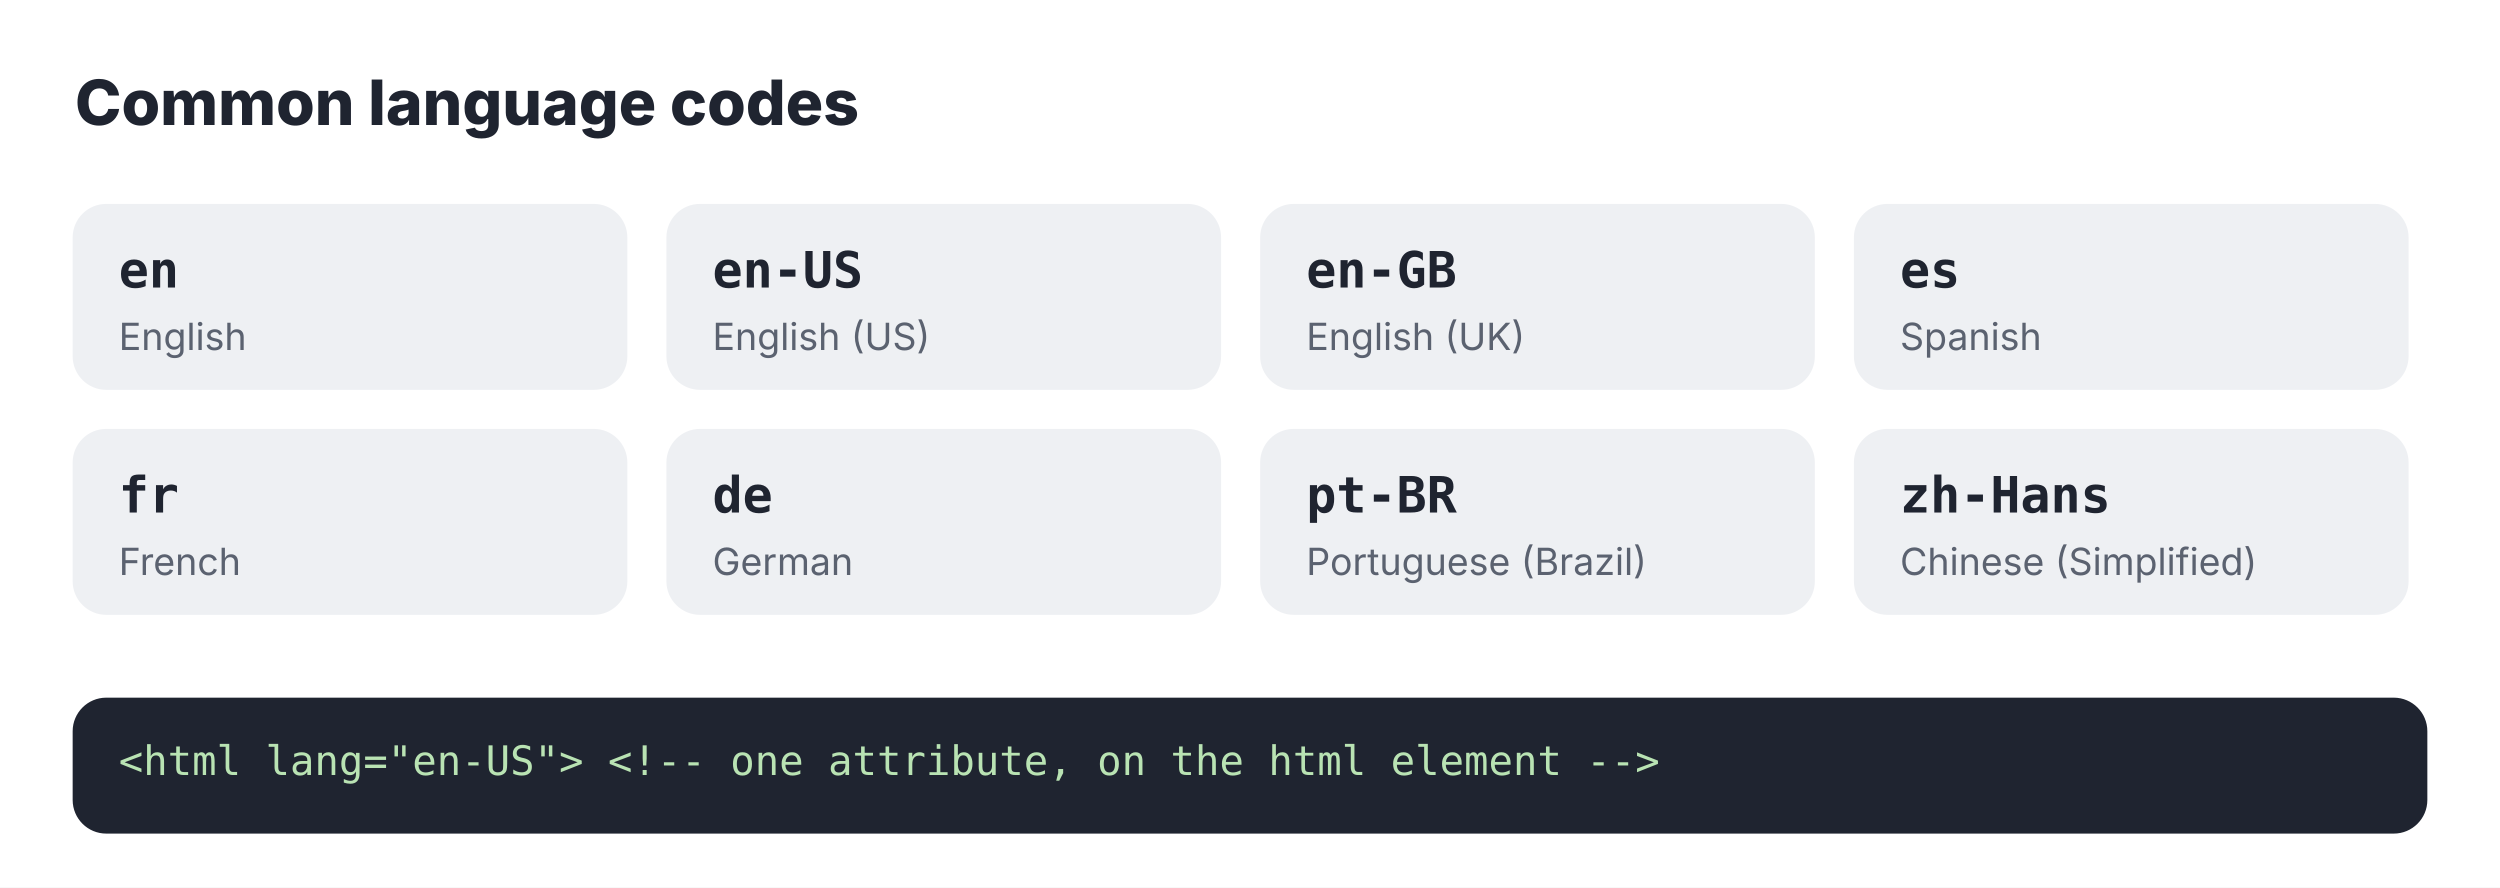
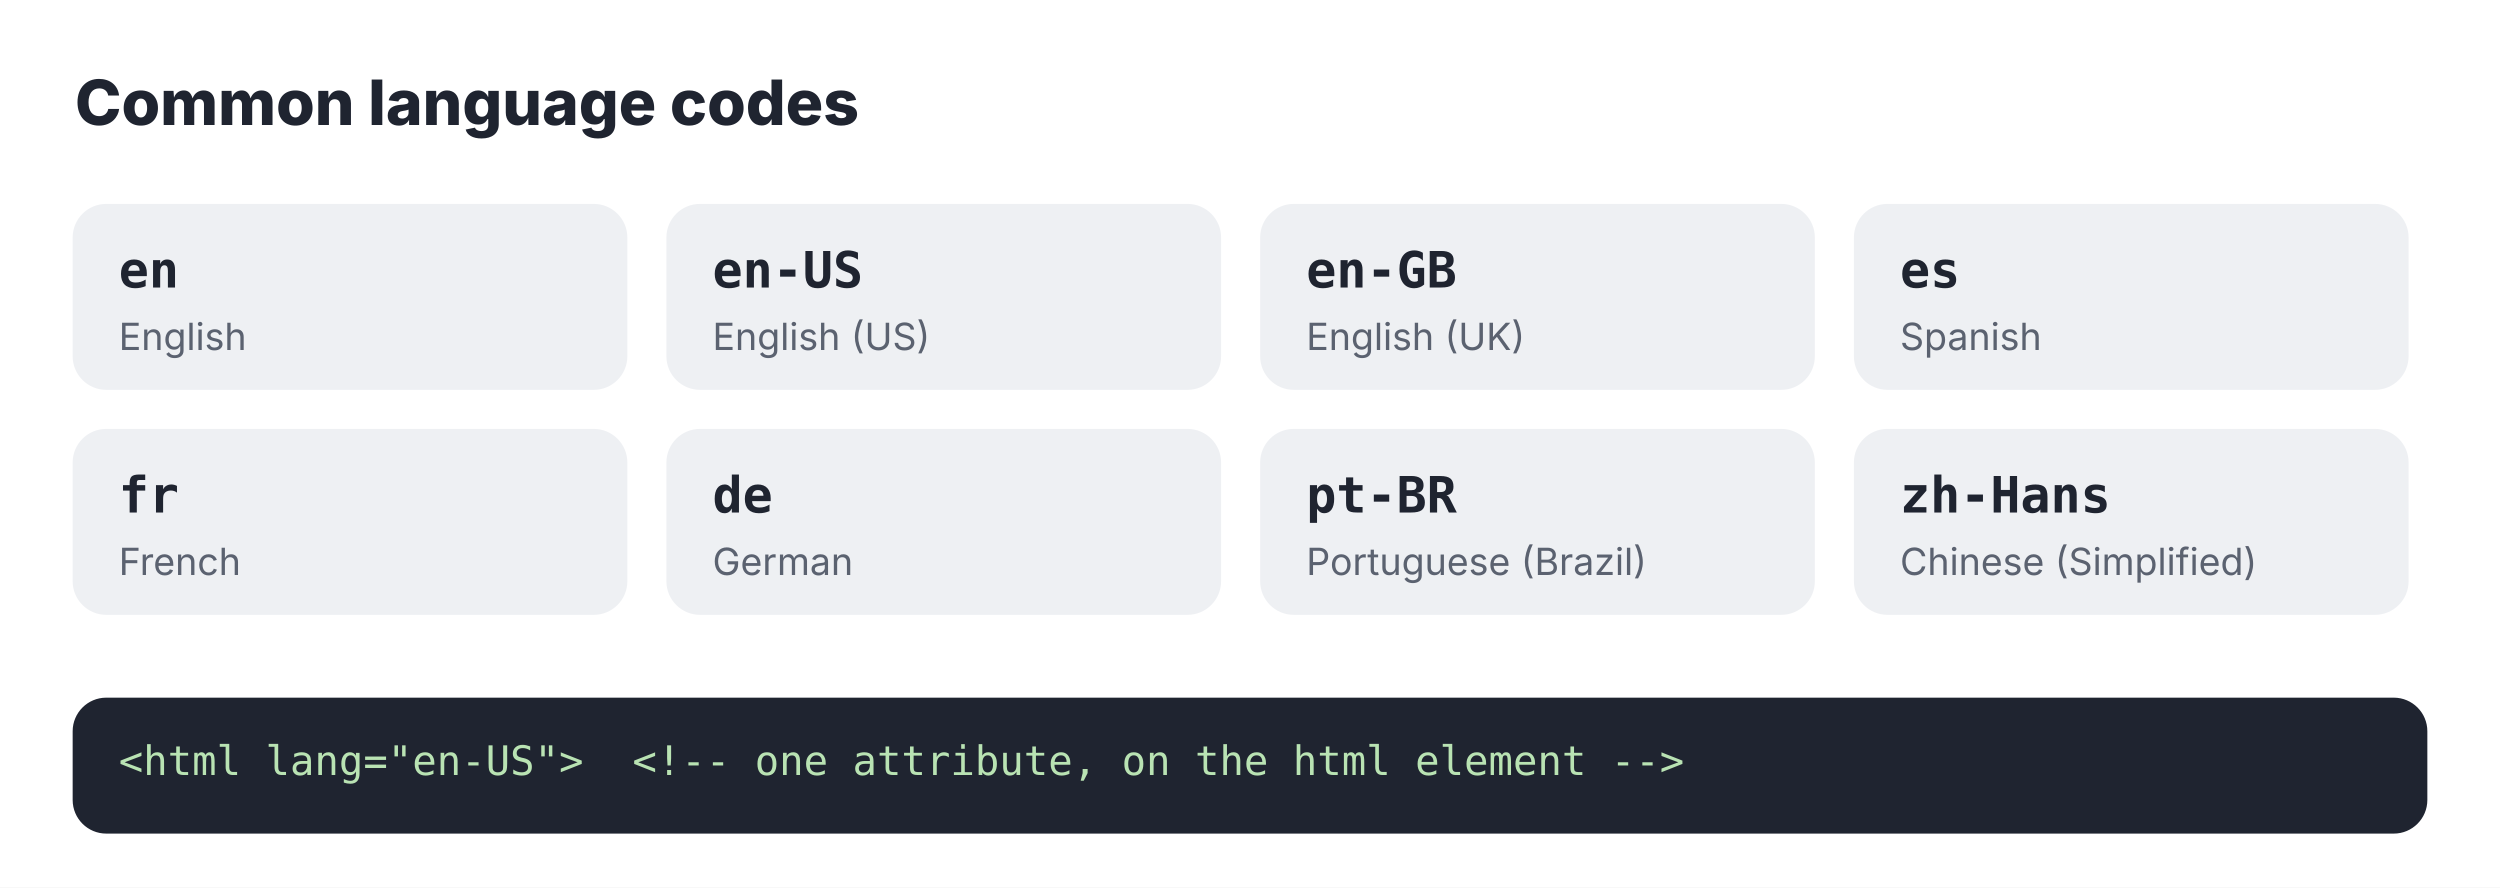
<svg xmlns="http://www.w3.org/2000/svg" viewBox="0 0 800 284" font-family="Inter, system-ui, -apple-system, 'Segoe UI', Roboto, sans-serif">
  <rect width="800" height="284" fill="#fff" />
  <text x="24" y="40" font-size="20" font-weight="800" fill="#1f2430" text-anchor="start">Common language codes</text>
  <rect x="24" y="66" width="176" height="58" rx="10" fill="#eef0f3" stroke="#eef0f3" stroke-width="1.5" />
-   <text x="38" y="92" font-size="16" font-weight="800" fill="#1f2430" text-anchor="start" font-family="'SFMono-Regular', Menlo, Consolas, monospace">en</text>
+   <text x="38" y="92" font-size="16" font-weight="800" fill="#1f2430" text-anchor="start" font-family="'SFMono-Regular', Menlo, Consolas, monospace" xml:space="preserve">en</text>
  <text x="38" y="112" font-size="12" font-weight="400" fill="#5b6270" text-anchor="start">English</text>
  <rect x="214" y="66" width="176" height="58" rx="10" fill="#eef0f3" stroke="#eef0f3" stroke-width="1.5" />
-   <text x="228" y="92" font-size="16" font-weight="800" fill="#1f2430" text-anchor="start" font-family="'SFMono-Regular', Menlo, Consolas, monospace">en-US</text>
+   <text x="228" y="92" font-size="16" font-weight="800" fill="#1f2430" text-anchor="start" font-family="'SFMono-Regular', Menlo, Consolas, monospace" xml:space="preserve">en-US</text>
  <text x="228" y="112" font-size="12" font-weight="400" fill="#5b6270" text-anchor="start">English (US)</text>
  <rect x="404" y="66" width="176" height="58" rx="10" fill="#eef0f3" stroke="#eef0f3" stroke-width="1.5" />
-   <text x="418" y="92" font-size="16" font-weight="800" fill="#1f2430" text-anchor="start" font-family="'SFMono-Regular', Menlo, Consolas, monospace">en-GB</text>
+   <text x="418" y="92" font-size="16" font-weight="800" fill="#1f2430" text-anchor="start" font-family="'SFMono-Regular', Menlo, Consolas, monospace" xml:space="preserve">en-GB</text>
  <text x="418" y="112" font-size="12" font-weight="400" fill="#5b6270" text-anchor="start">English (UK)</text>
  <rect x="594" y="66" width="176" height="58" rx="10" fill="#eef0f3" stroke="#eef0f3" stroke-width="1.5" />
-   <text x="608" y="92" font-size="16" font-weight="800" fill="#1f2430" text-anchor="start" font-family="'SFMono-Regular', Menlo, Consolas, monospace">es</text>
+   <text x="608" y="92" font-size="16" font-weight="800" fill="#1f2430" text-anchor="start" font-family="'SFMono-Regular', Menlo, Consolas, monospace" xml:space="preserve">es</text>
  <text x="608" y="112" font-size="12" font-weight="400" fill="#5b6270" text-anchor="start">Spanish</text>
  <rect x="24" y="138" width="176" height="58" rx="10" fill="#eef0f3" stroke="#eef0f3" stroke-width="1.5" />
-   <text x="38" y="164" font-size="16" font-weight="800" fill="#1f2430" text-anchor="start" font-family="'SFMono-Regular', Menlo, Consolas, monospace">fr</text>
+   <text x="38" y="164" font-size="16" font-weight="800" fill="#1f2430" text-anchor="start" font-family="'SFMono-Regular', Menlo, Consolas, monospace" xml:space="preserve">fr</text>
  <text x="38" y="184" font-size="12" font-weight="400" fill="#5b6270" text-anchor="start">French</text>
  <rect x="214" y="138" width="176" height="58" rx="10" fill="#eef0f3" stroke="#eef0f3" stroke-width="1.5" />
-   <text x="228" y="164" font-size="16" font-weight="800" fill="#1f2430" text-anchor="start" font-family="'SFMono-Regular', Menlo, Consolas, monospace">de</text>
+   <text x="228" y="164" font-size="16" font-weight="800" fill="#1f2430" text-anchor="start" font-family="'SFMono-Regular', Menlo, Consolas, monospace" xml:space="preserve">de</text>
  <text x="228" y="184" font-size="12" font-weight="400" fill="#5b6270" text-anchor="start">German</text>
  <rect x="404" y="138" width="176" height="58" rx="10" fill="#eef0f3" stroke="#eef0f3" stroke-width="1.5" />
-   <text x="418" y="164" font-size="16" font-weight="800" fill="#1f2430" text-anchor="start" font-family="'SFMono-Regular', Menlo, Consolas, monospace">pt-BR</text>
+   <text x="418" y="164" font-size="16" font-weight="800" fill="#1f2430" text-anchor="start" font-family="'SFMono-Regular', Menlo, Consolas, monospace" xml:space="preserve">pt-BR</text>
  <text x="418" y="184" font-size="12" font-weight="400" fill="#5b6270" text-anchor="start">Portuguese (Brazil)</text>
  <rect x="594" y="138" width="176" height="58" rx="10" fill="#eef0f3" stroke="#eef0f3" stroke-width="1.5" />
-   <text x="608" y="164" font-size="16" font-weight="800" fill="#1f2430" text-anchor="start" font-family="'SFMono-Regular', Menlo, Consolas, monospace">zh-Hans</text>
+   <text x="608" y="164" font-size="16" font-weight="800" fill="#1f2430" text-anchor="start" font-family="'SFMono-Regular', Menlo, Consolas, monospace" xml:space="preserve">zh-Hans</text>
  <text x="608" y="184" font-size="12" font-weight="400" fill="#5b6270" text-anchor="start">Chinese (Simplified)</text>
  <rect x="24" y="224" width="752" height="42" rx="10" fill="#1f2430" stroke="#1f2430" stroke-width="1.5" />
-   <text x="38" y="248" font-size="13" font-weight="400" fill="#b9e3b3" text-anchor="start" font-family="'SFMono-Regular', Menlo, Consolas, monospace">&lt;html lang="en-US"&gt;  &lt;!-- one attribute, on the html element --&gt;</text>
+   <text x="38" y="248" font-size="13" font-weight="400" fill="#b9e3b3" text-anchor="start" font-family="'SFMono-Regular', Menlo, Consolas, monospace" xml:space="preserve">&lt;html lang="en-US"&gt;  &lt;!-- one attribute, on the html element --&gt;</text>
</svg>
